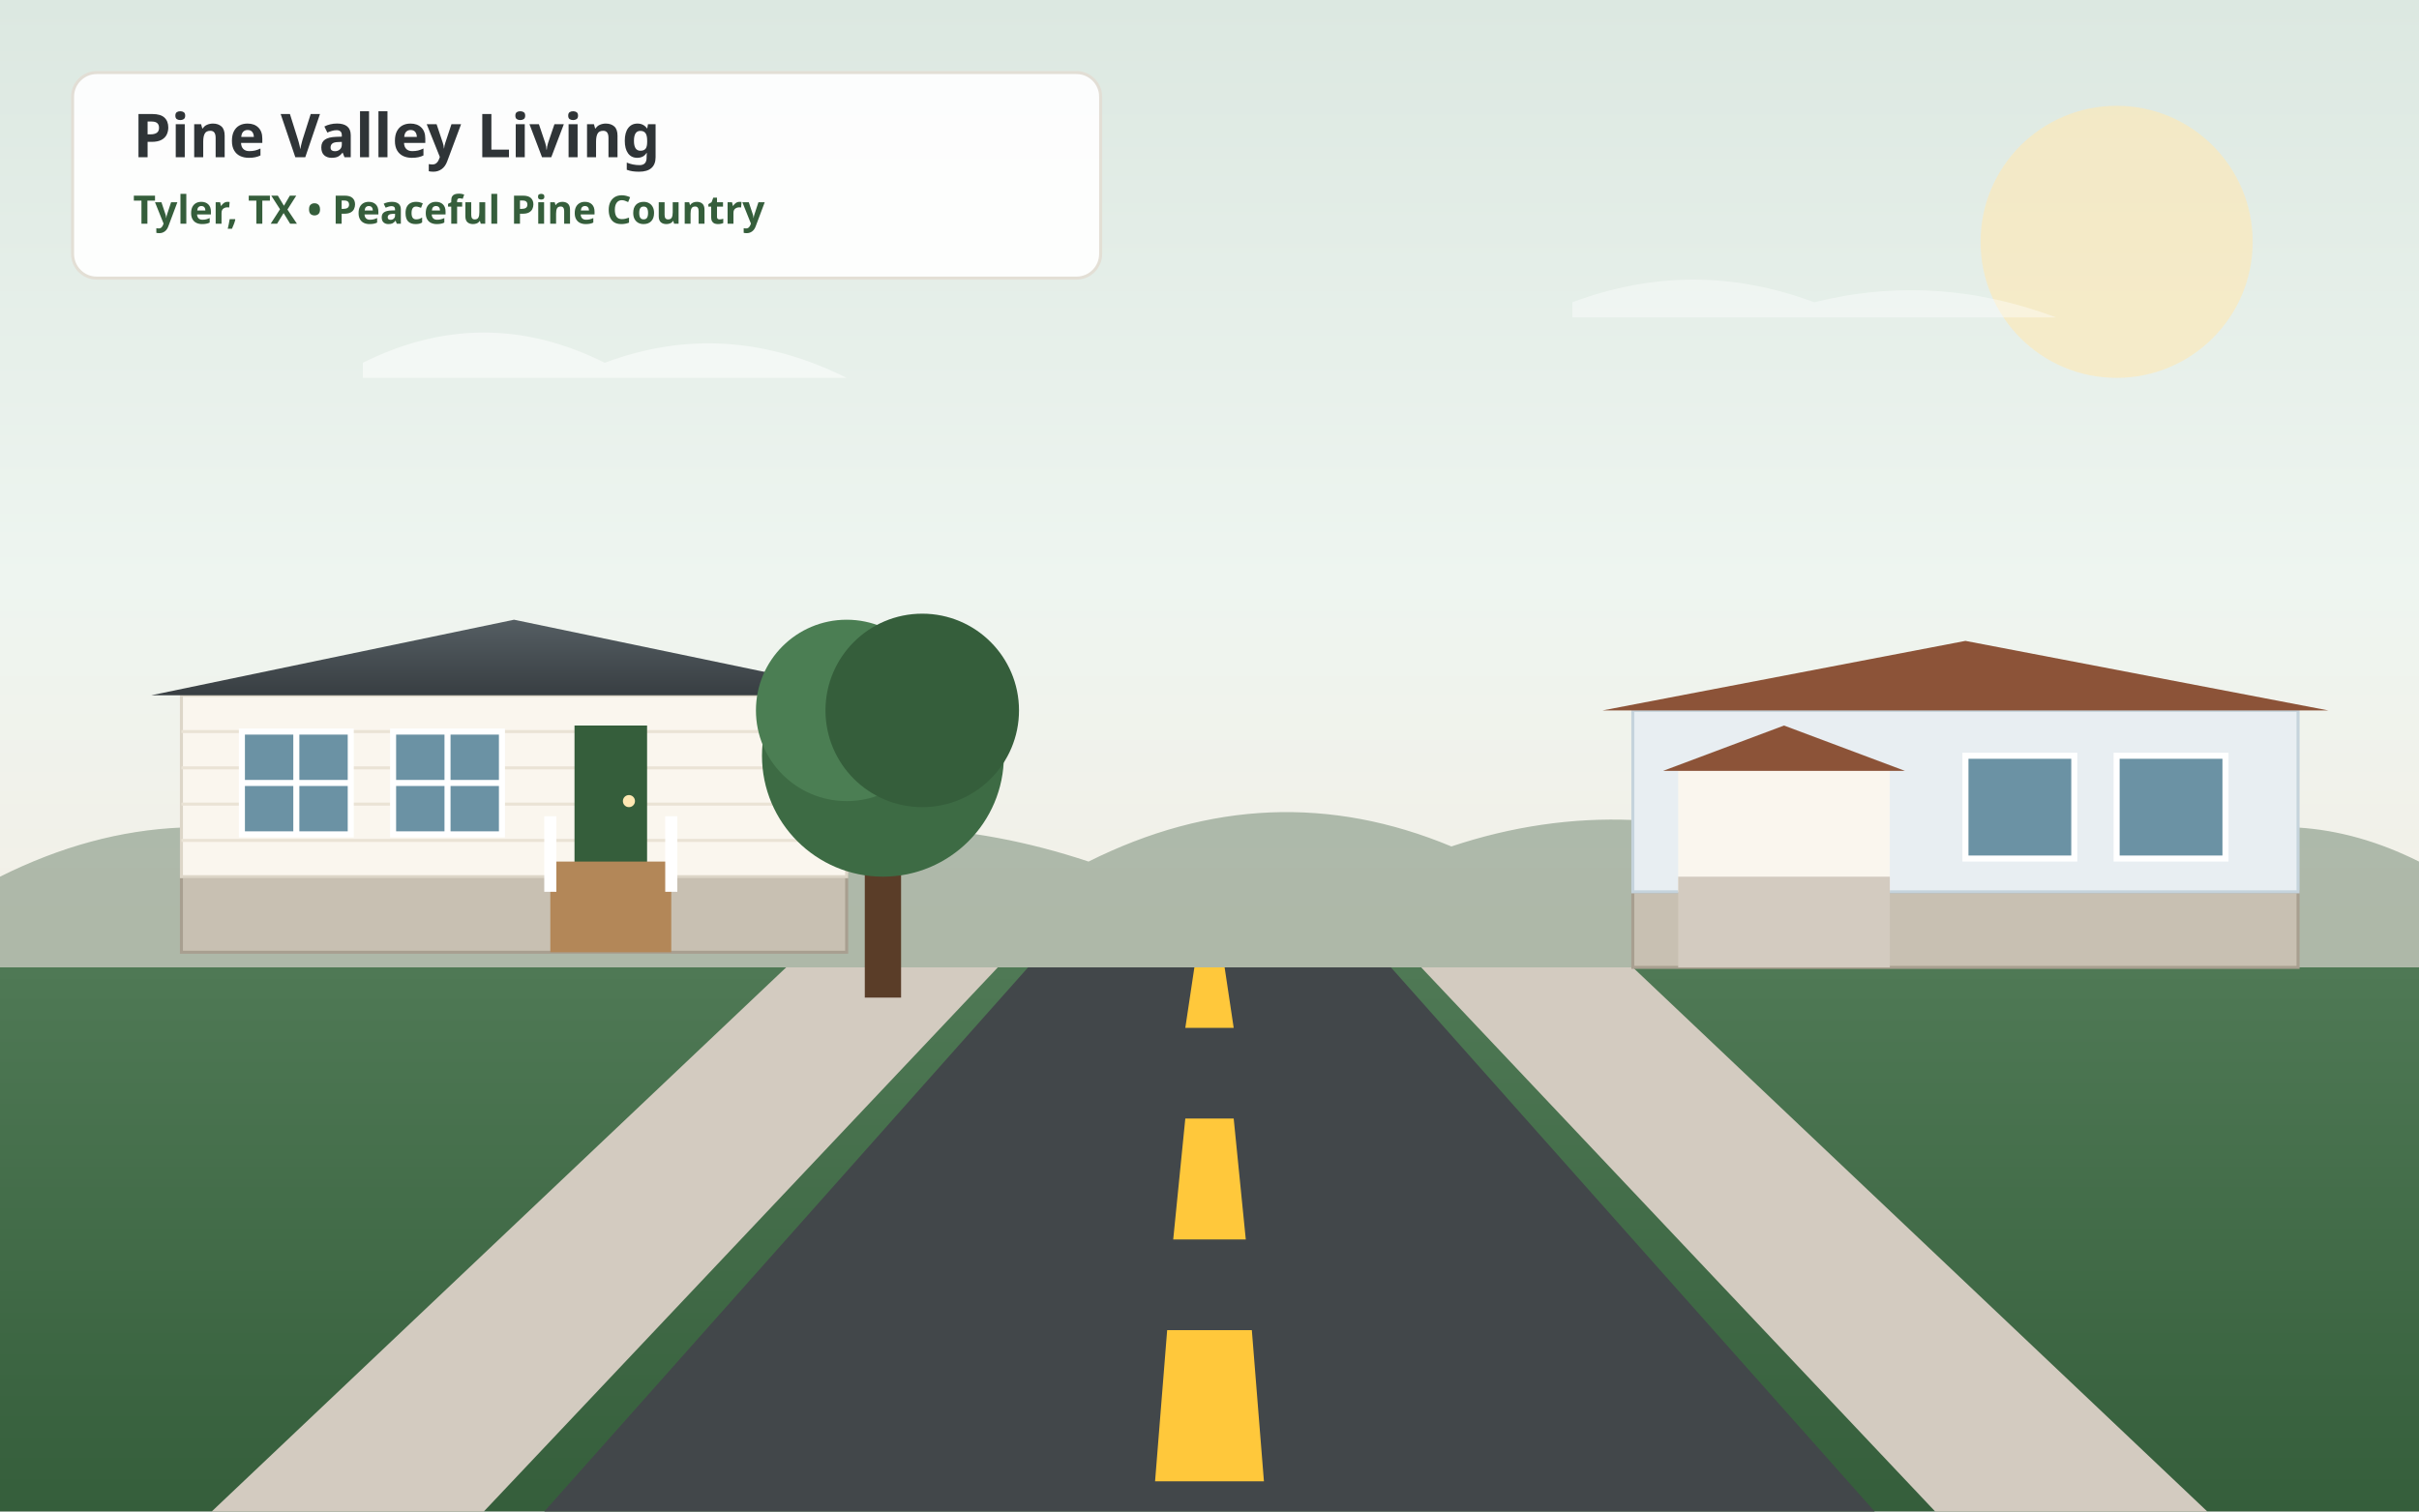
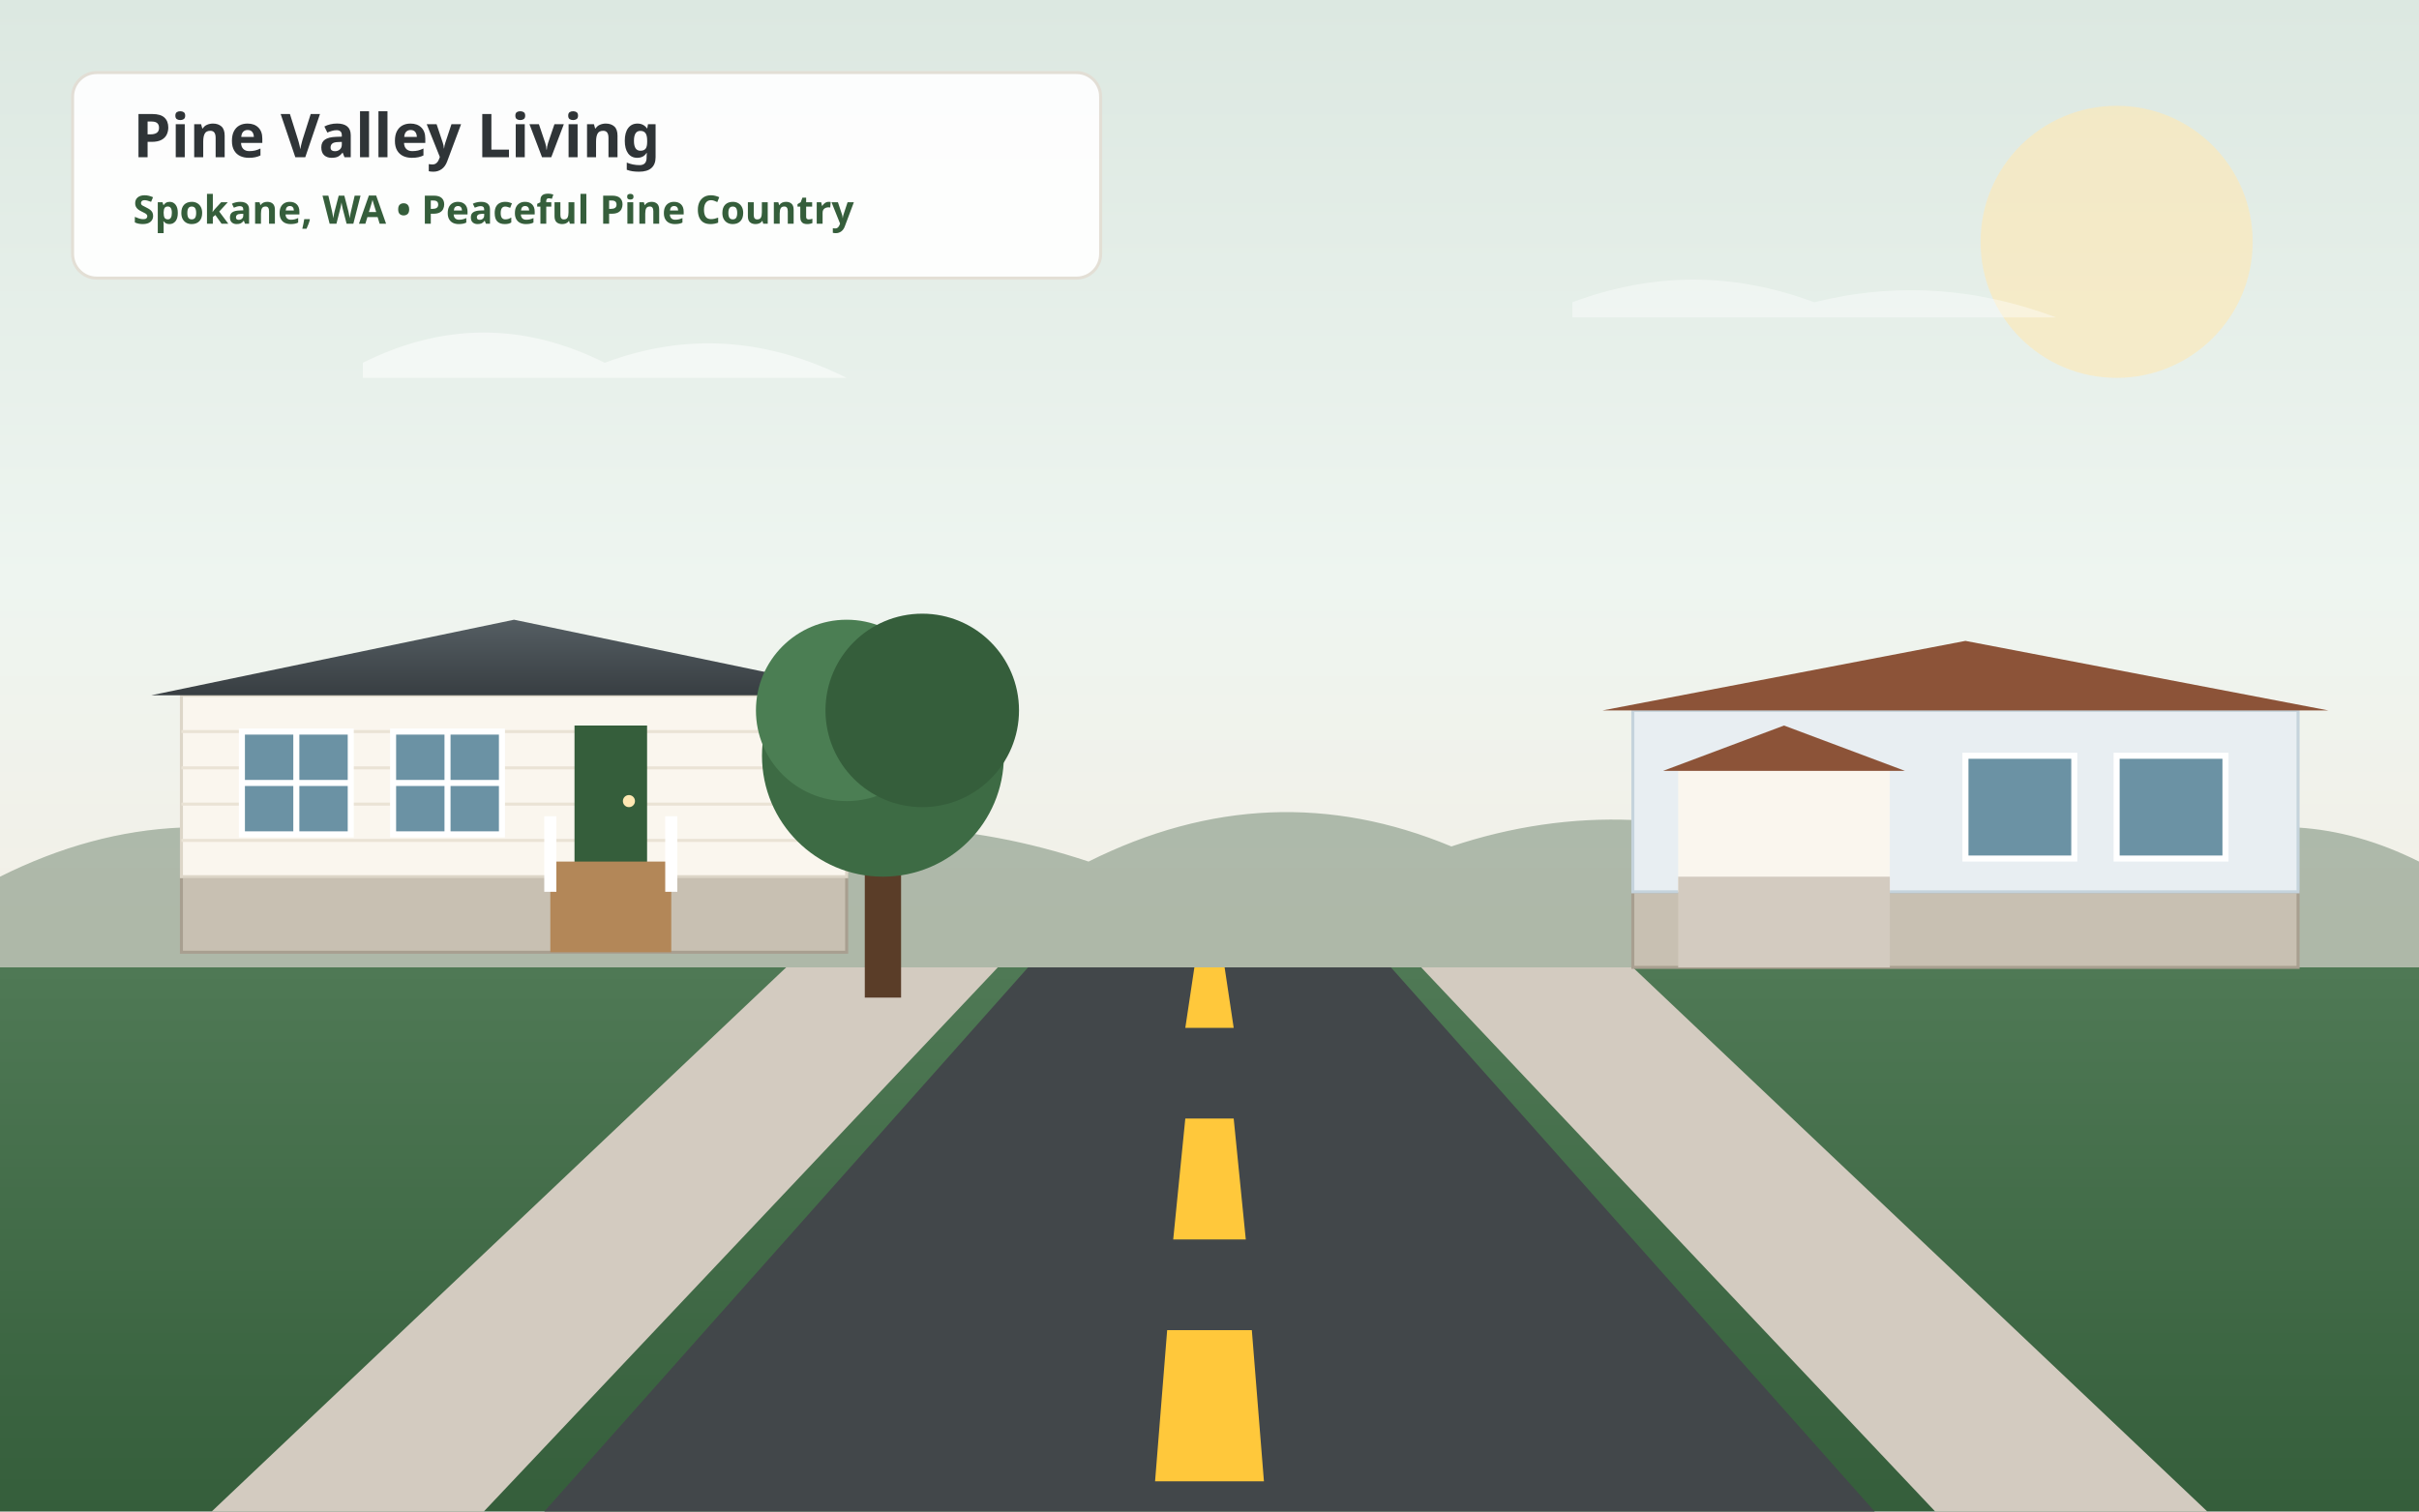
<svg xmlns="http://www.w3.org/2000/svg" viewBox="0 0 800 500" width="100%" height="100%">
  <defs>
    <linearGradient id="sky" x1="0" y1="0" x2="0" y2="1">
      <stop offset="0%" stop-color="#DCE8E1" />
      <stop offset="60%" stop-color="#EEF5F0" />
      <stop offset="100%" stop-color="#F3EFE6" />
    </linearGradient>
    <linearGradient id="grass" x1="0" y1="0" x2="0" y2="1">
      <stop offset="0%" stop-color="#4F7955" />
      <stop offset="100%" stop-color="#355E3B" />
    </linearGradient>
    <linearGradient id="roof" x1="0" y1="0" x2="0" y2="1">
      <stop offset="0%" stop-color="#555E63" />
      <stop offset="100%" stop-color="#383E42" />
    </linearGradient>
  </defs>
  <rect width="800" height="320" fill="url(#sky)" />
  <circle cx="700" cy="80" r="45" fill="#FFE8B3" opacity="0.6" />
  <path d="M120 120 Q160 100 200 120 Q240 105 280 125 L120 125 Z" fill="#FFFFFF" opacity="0.5" />
  <path d="M520 100 Q560 85 600 100 Q640 90 680 105 L520 105 Z" fill="#FFFFFF" opacity="0.4" />
  <path d="M0 290 Q60 260 120 285 Q180 250 240 280 Q300 265 360 285 Q420 255 480 280 Q540 260 600 285 Q660 250 720 280 Q760 265 800 285 L800 320 L0 320 Z" fill="#2E5033" opacity="0.35" />
  <rect y="320" width="800" height="180" fill="url(#grass)" />
  <polygon points="340,320 460,320 620,500 180,500" fill="#42474A" />
  <polygon points="395,320 405,320 408,340 392,340" fill="#FFC83B" />
  <polygon points="392,370 408,370 412,410 388,410" fill="#FFC83B" />
  <polygon points="386,440 414,440 418,490 382,490" fill="#FFC83B" />
  <polygon points="260,320 330,320 160,500 70,500" fill="#D3CBC0" />
  <polygon points="470,320 540,320 730,500 640,500" fill="#D3CBC0" />
  <g transform="translate(40, 200)">
    <rect x="20" y="90" width="220" height="25" fill="#C8C0B2" stroke="#A89F90" />
    <rect x="20" y="30" width="220" height="60" fill="#FAF6EE" stroke="#DDD6C8" />
    <line x1="20" y1="42" x2="240" y2="42" stroke="#EAE3D5" />
    <line x1="20" y1="54" x2="240" y2="54" stroke="#EAE3D5" />
    <line x1="20" y1="66" x2="240" y2="66" stroke="#EAE3D5" />
    <line x1="20" y1="78" x2="240" y2="78" stroke="#EAE3D5" />
    <polygon points="10,30 130,5 250,30" fill="url(#roof)" />
    <rect x="40" y="42" width="36" height="34" fill="#6B92A4" stroke="#FFFFFF" stroke-width="2" />
    <line x1="58" y1="42" x2="58" y2="76" stroke="#FFFFFF" stroke-width="2" />
    <line x1="40" y1="59" x2="76" y2="59" stroke="#FFFFFF" stroke-width="2" />
    <rect x="90" y="42" width="36" height="34" fill="#6B92A4" stroke="#FFFFFF" stroke-width="2" />
    <line x1="108" y1="42" x2="108" y2="76" stroke="#FFFFFF" stroke-width="2" />
    <line x1="90" y1="59" x2="126" y2="59" stroke="#FFFFFF" stroke-width="2" />
    <rect x="150" y="40" width="24" height="50" fill="#355E3B" />
    <circle cx="168" cy="65" r="2" fill="#FFE8B3" />
    <rect x="142" y="85" width="40" height="30" fill="#B38758" />
    <rect x="140" y="70" width="4" height="25" fill="#FFFFFF" />
    <rect x="180" y="70" width="4" height="25" fill="#FFFFFF" />
  </g>
  <g transform="translate(520, 210)">
    <rect x="20" y="85" width="220" height="25" fill="#C8C0B2" stroke="#A89F90" />
    <rect x="20" y="25" width="220" height="60" fill="#E8EEF2" stroke="#C5D3DC" />
    <polygon points="10,25 130,2 250,25" fill="#8C5338" />
    <rect x="35" y="45" width="70" height="40" fill="#FAF6EE" />
    <polygon points="30,45 70,30 110,45" fill="#8C5338" />
    <rect x="35" y="80" width="70" height="30" fill="#D3CBC0" />
    <rect x="130" y="40" width="36" height="34" fill="#6B92A4" stroke="#FFFFFF" stroke-width="2" />
    <rect x="180" y="40" width="36" height="34" fill="#6B92A4" stroke="#FFFFFF" stroke-width="2" />
  </g>
  <g transform="translate(260, 180)">
    <rect x="26" y="90" width="12" height="60" fill="#5A3D28" />
    <circle cx="32" cy="70" r="40" fill="#3D6B44" />
    <circle cx="20" cy="55" r="30" fill="#4B7E53" />
    <circle cx="45" cy="55" r="32" fill="#355E3B" />
  </g>
  <rect x="24" y="24" width="340" height="68" rx="8" fill="#FFFFFF" opacity="0.92" stroke="#E3DDD4" />
  <text x="44" y="52" font-family="sans-serif" font-size="20" font-weight="bold" fill="#2F3437">Pine Valley Living</text>
-   <text x="44" y="74" font-family="sans-serif" font-size="13" font-weight="600" fill="#355E3B">Tyler, TX • Peaceful Pine Country</text>
+   <text x="44" y="74" font-family="sans-serif" font-size="13" font-weight="600" fill="#355E3B">Spokane, WA • Peaceful Pine Country</text>
</svg>
